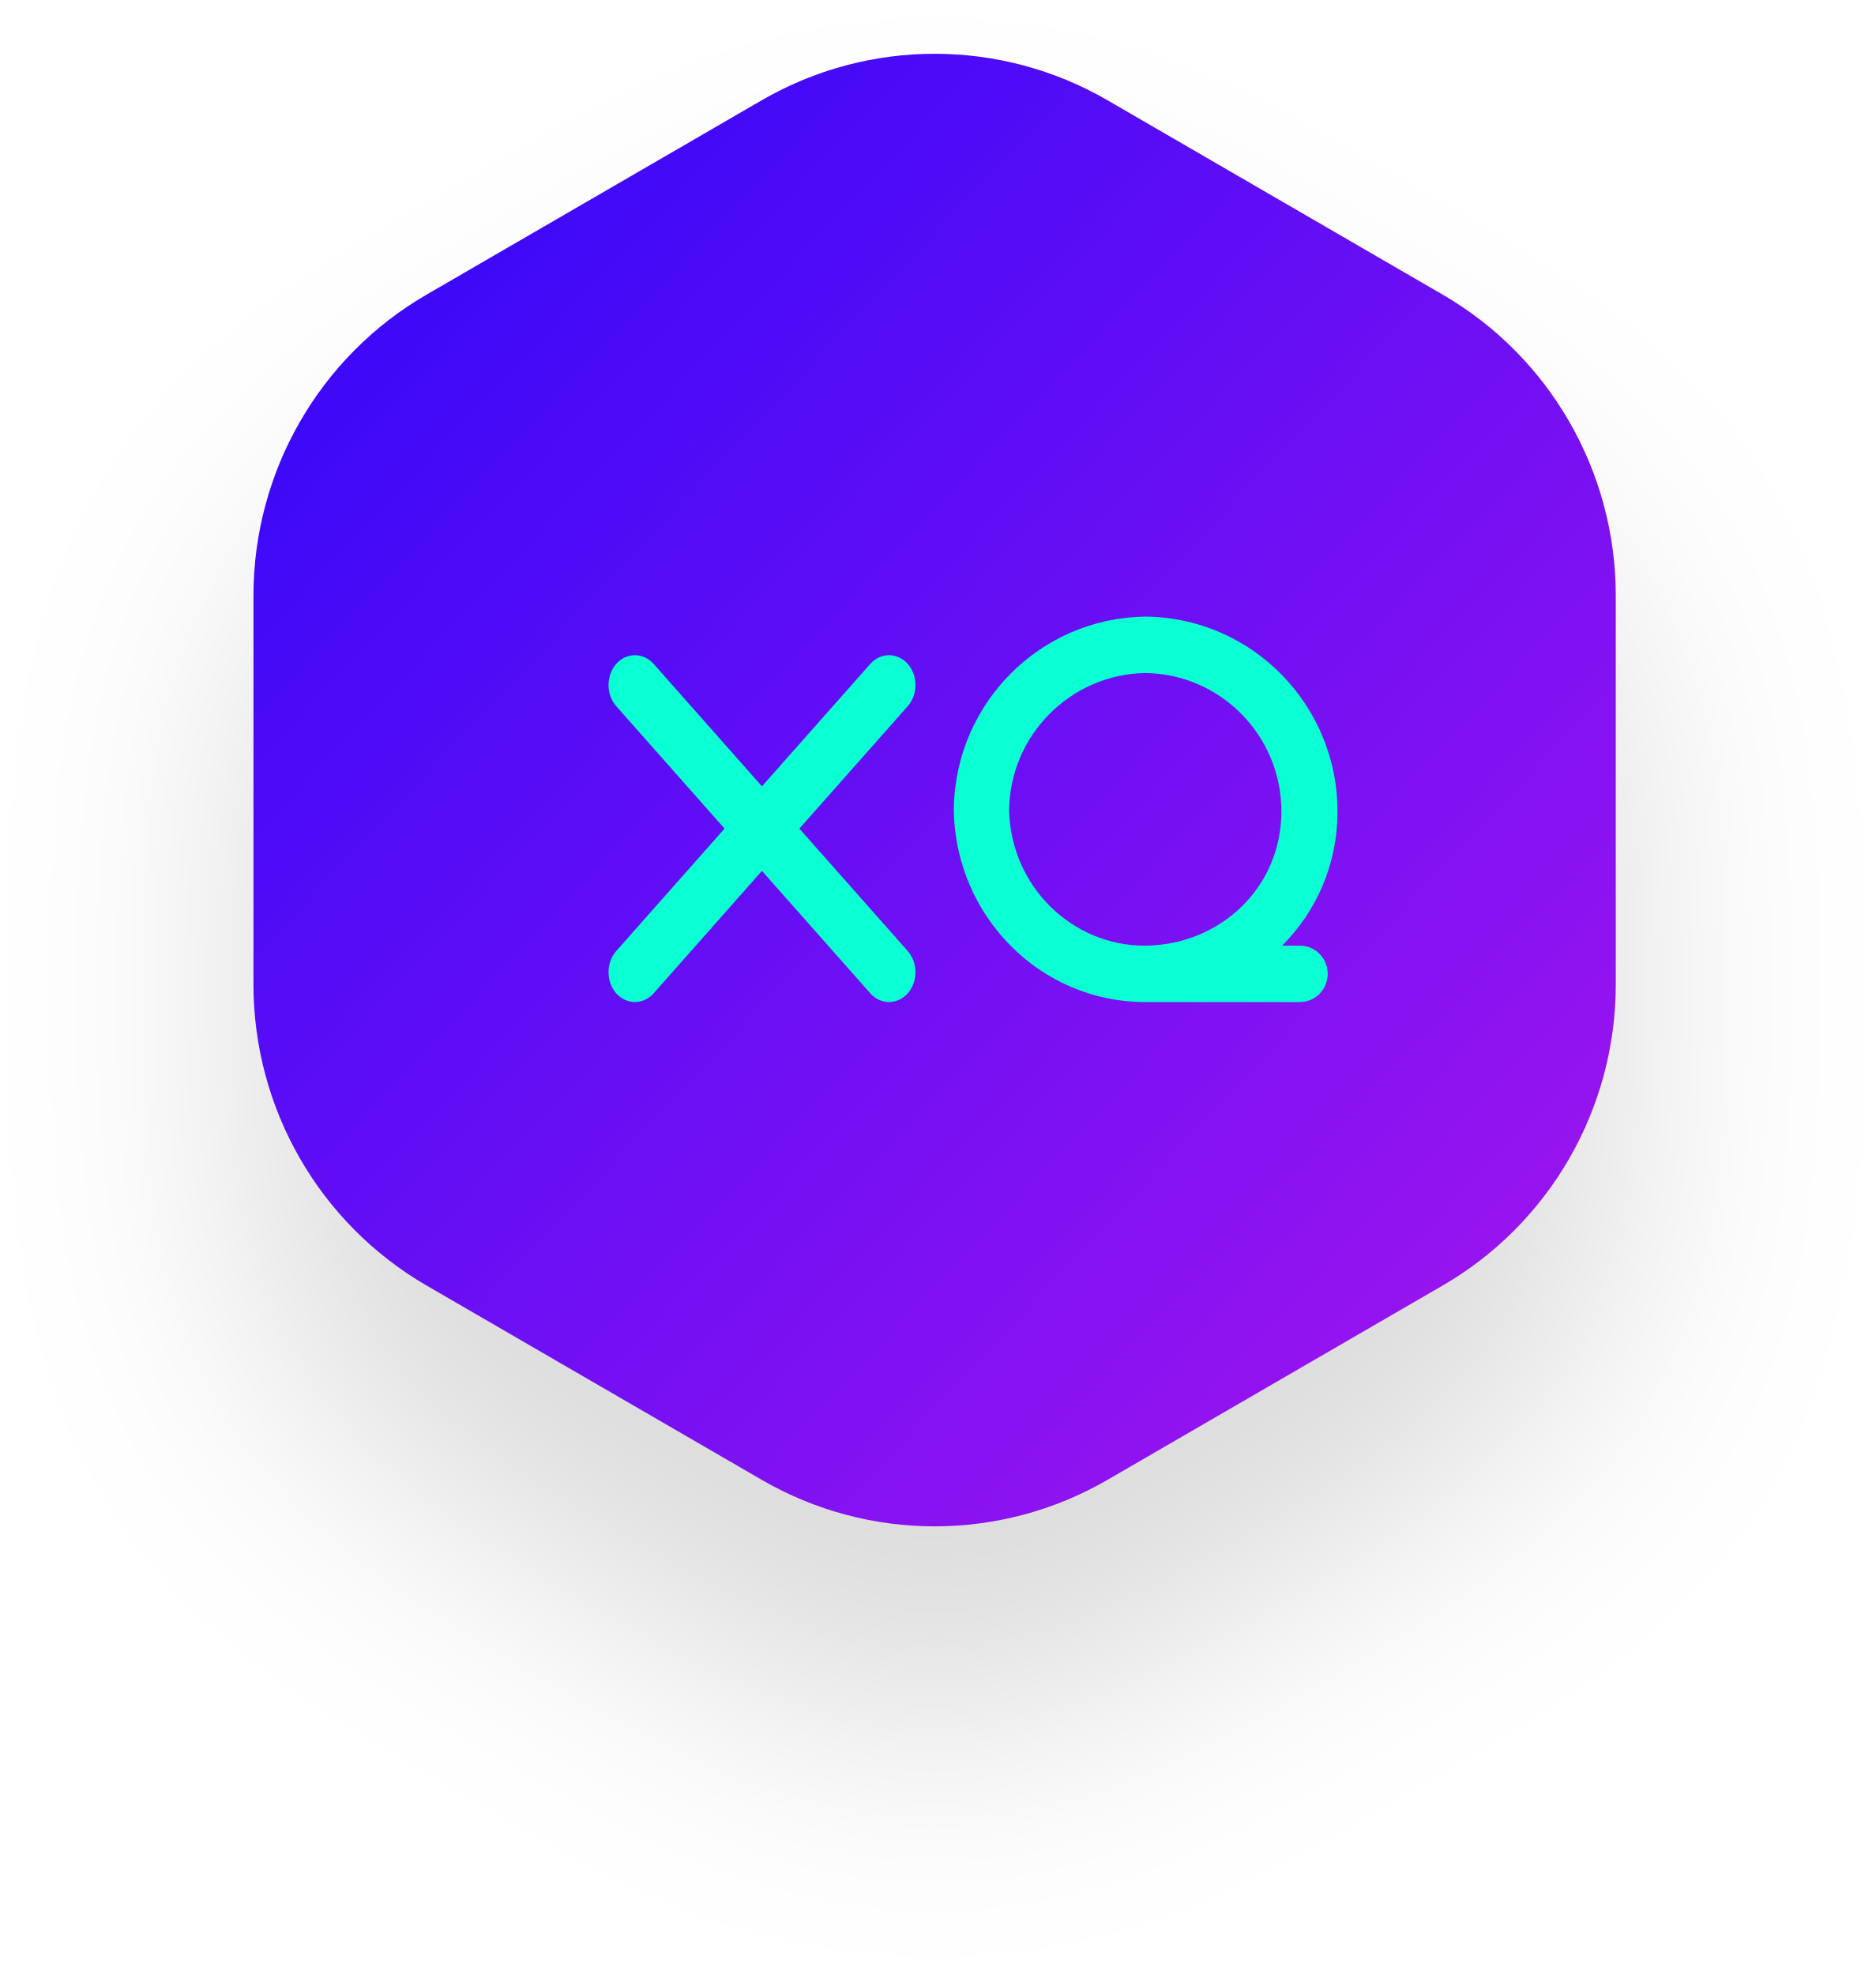
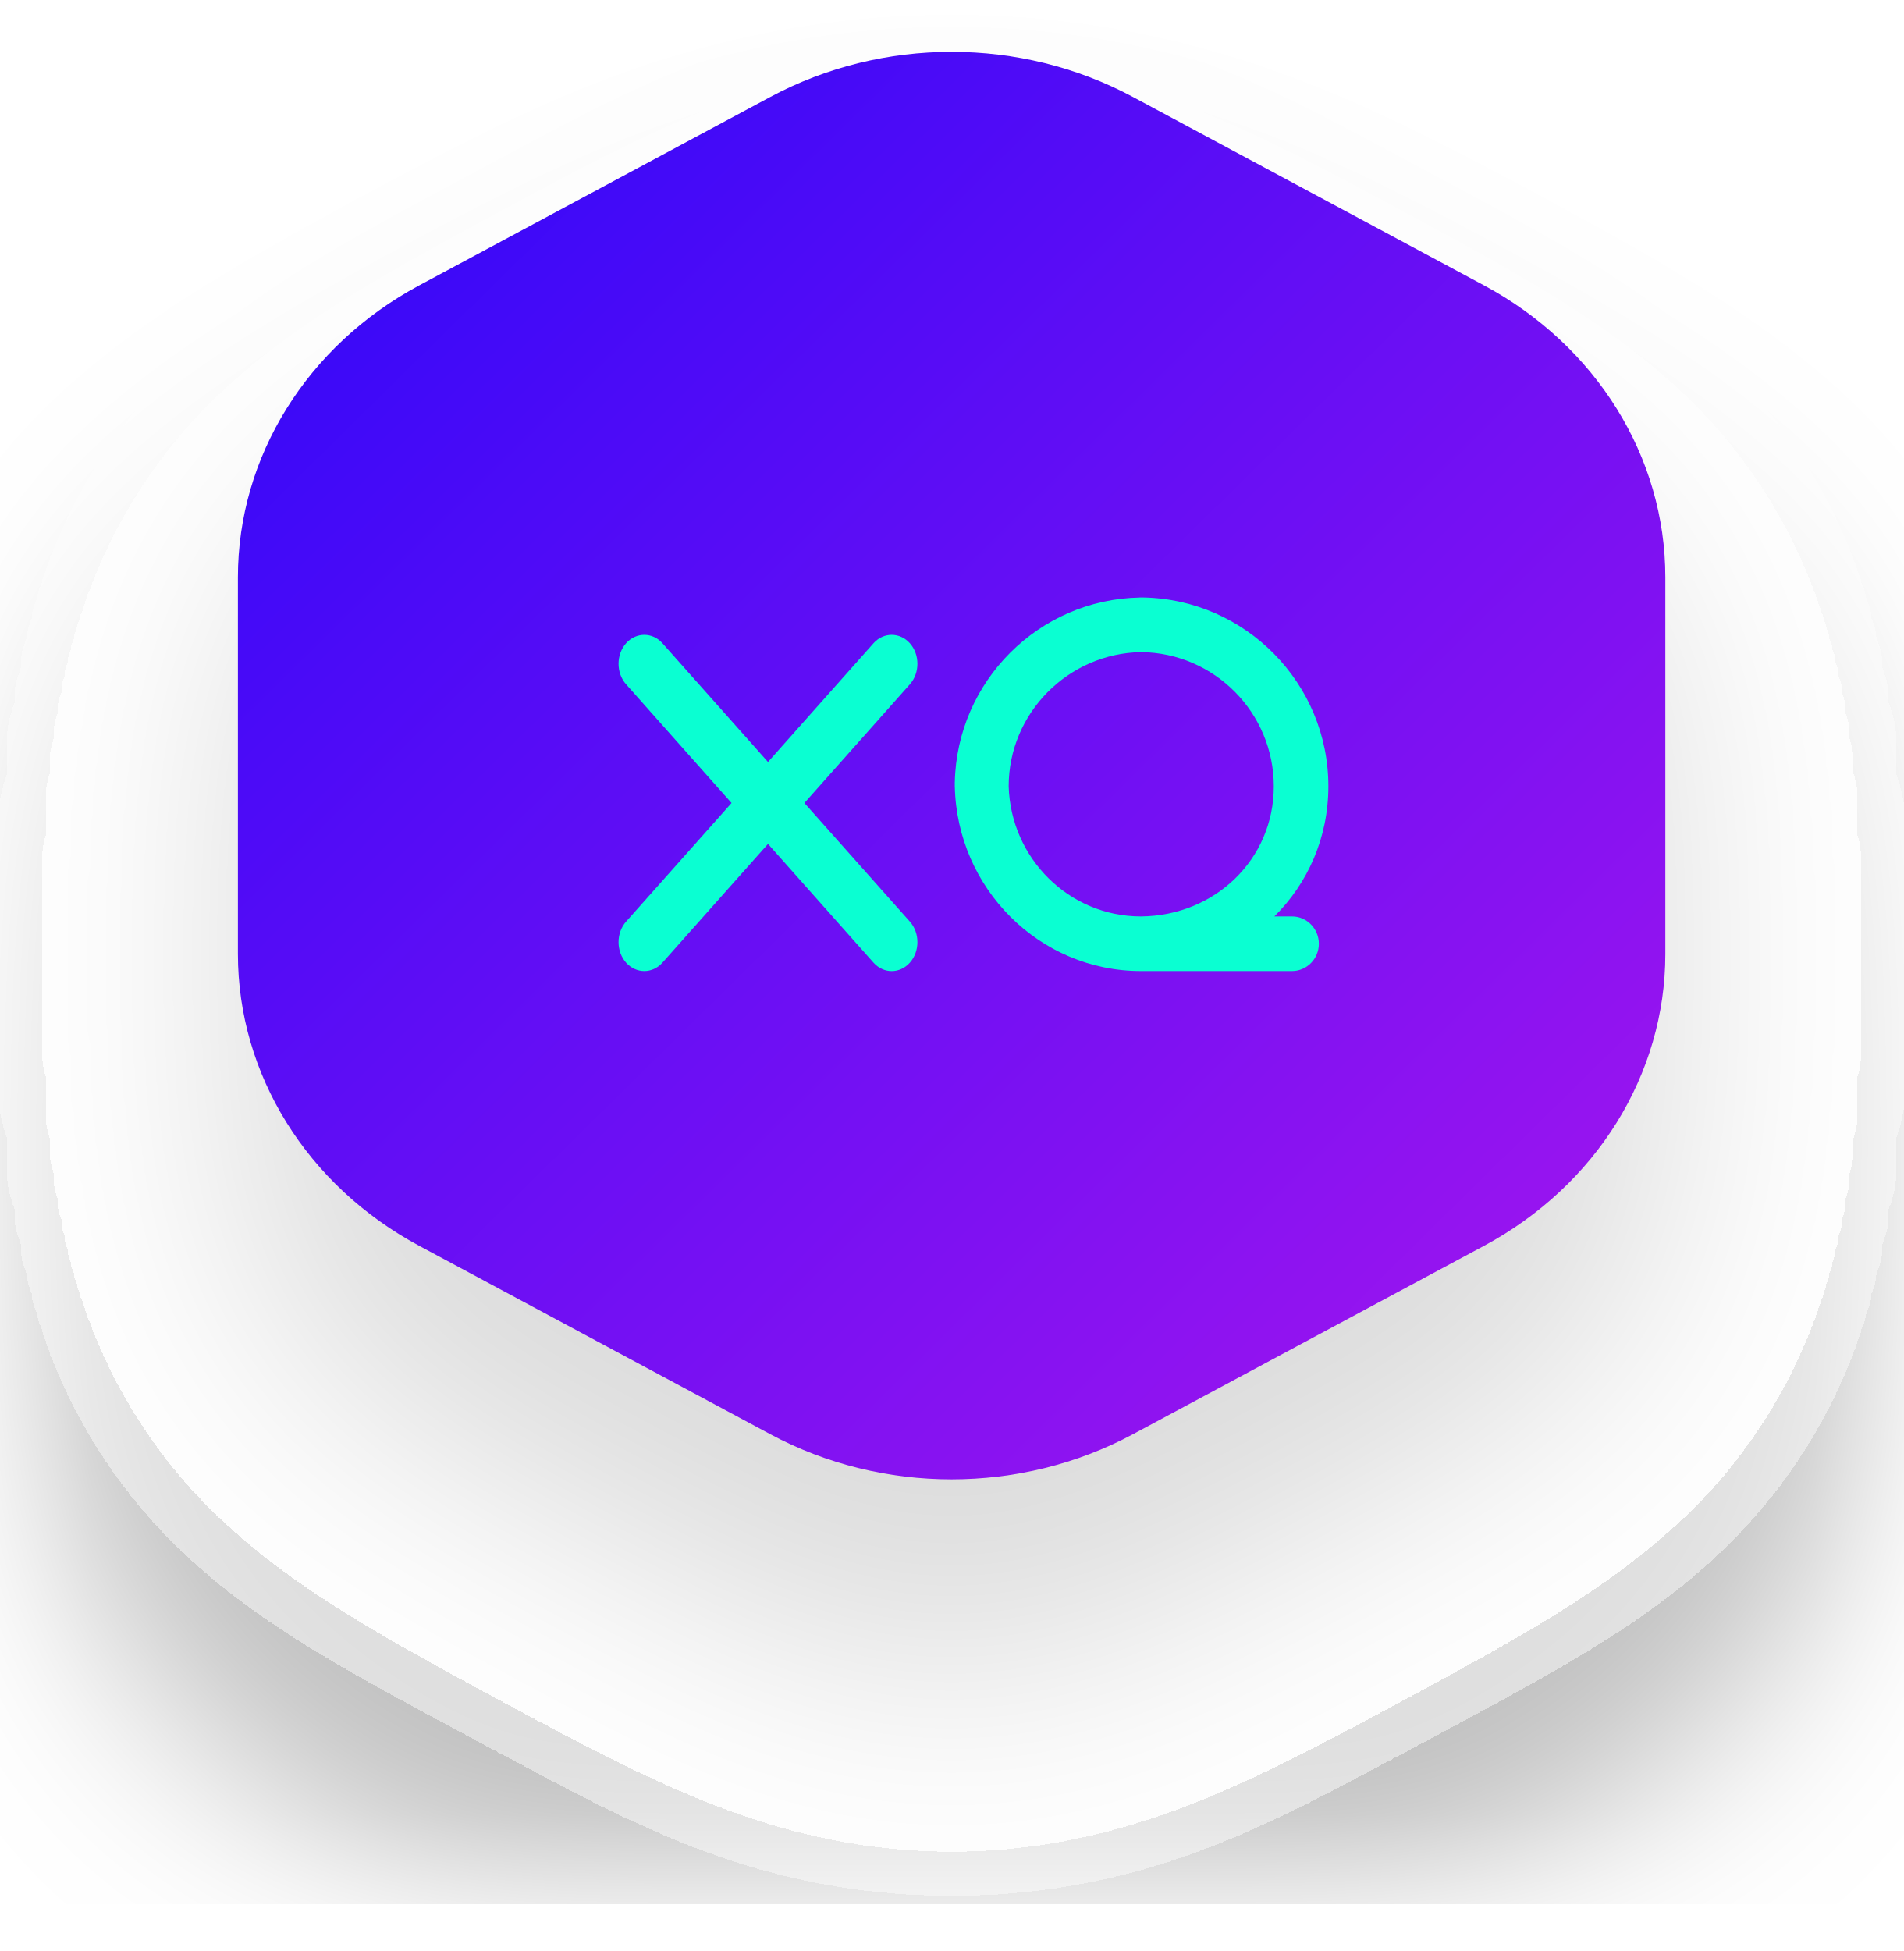
- <svg xmlns="http://www.w3.org/2000/svg" width="38" height="40" viewBox="0 0 38 40" fill="none">
-   <g filter="url(#filter0_d_2043_18641)">
-     <path fill-rule="evenodd" clip-rule="evenodd" d="M15.427 2.032C17.595 0.775 20.268 0.775 22.436 2.032L29.224 5.968C31.393 7.226 32.729 9.55 32.729 12.066V19.937C32.729 22.453 31.393 24.777 29.224 26.035L22.436 29.97C20.268 31.228 17.595 31.228 15.427 29.97L8.639 26.035C6.47 24.777 5.134 22.453 5.134 19.937V12.066C5.134 9.55 6.47 7.226 8.639 5.968L15.427 2.032Z" fill="url(#paint0_linear_2043_18641)" />
+ <svg xmlns="http://www.w3.org/2000/svg" width="40" height="41" viewBox="0 0 40 41" fill="none">
+   <g filter="url(#filter0_d_0_5007)">
+     <g filter="url(#filter1_d_0_5007)">
+       <path fill-rule="evenodd" clip-rule="evenodd" d="M16.189 2.038C18.547 0.773 21.453 0.773 23.811 2.038L31.189 5.997C33.547 7.262 35 9.6 35 12.13V20.048C35 22.578 33.547 24.916 31.189 26.181L23.811 30.14C21.453 31.405 18.547 31.405 16.189 30.14L8.811 26.181C6.453 24.916 5 22.578 5 20.048V12.13C5 9.6 6.453 7.262 8.811 5.997L16.189 2.038Z" fill="url(#paint0_linear_0_5007)" />
+     </g>
+     <path fill-rule="evenodd" clip-rule="evenodd" d="M23.983 19.259C23.974 19.259 23.964 19.259 23.955 19.259H26.783C26.783 19.259 26.783 19.259 26.783 19.259H27.153C27.465 19.259 27.718 19.516 27.718 19.833C27.718 20.15 27.465 20.407 27.153 20.407H23.977C21.848 20.407 20.112 18.673 20.067 16.524L20.066 16.524L20.067 16.482L20.066 16.439L20.067 16.439C20.112 14.315 21.832 12.596 23.955 12.557L23.955 12.556L23.992 12.556L24.029 12.556C26.18 12.597 27.918 14.361 27.918 16.524C27.918 17.604 27.485 18.564 26.783 19.259H23.983ZM23.983 19.259C25.523 19.245 26.771 18.069 26.771 16.524C26.771 14.978 25.523 13.72 23.983 13.704C22.451 13.729 21.199 14.985 21.199 16.524C21.243 18.04 22.472 19.259 23.977 19.259H23.983ZM13.158 20.23C13.263 20.348 13.402 20.407 13.541 20.407C13.68 20.407 13.818 20.348 13.923 20.23L16.141 17.735L18.358 20.23C18.569 20.467 18.912 20.467 19.123 20.23C19.334 19.992 19.334 19.606 19.123 19.368L16.906 16.875L19.123 14.38C19.334 14.142 19.334 13.756 19.123 13.518C18.912 13.282 18.569 13.282 18.358 13.518L16.141 16.013L13.923 13.518C13.713 13.282 13.369 13.282 13.158 13.518C12.947 13.756 12.947 14.142 13.158 14.38L15.375 16.875L13.158 19.368C12.947 19.606 12.947 19.992 13.158 20.23Z" fill="#0AFFD2" />
  </g>
-   <path fill-rule="evenodd" clip-rule="evenodd" d="M23.197 19.153C23.188 19.153 23.178 19.153 23.169 19.153H25.969C25.969 19.153 25.969 19.153 25.969 19.153H26.334C26.643 19.153 26.894 19.408 26.894 19.724C26.894 20.039 26.643 20.294 26.334 20.294H23.19C21.084 20.294 19.365 18.57 19.321 16.434L19.32 16.434L19.32 16.392L19.32 16.35L19.321 16.35C19.365 14.238 21.067 12.529 23.169 12.49L23.169 12.489L23.206 12.489L23.243 12.489C25.372 12.529 27.092 14.283 27.092 16.434C27.092 17.507 26.663 18.462 25.969 19.153H23.197ZM23.197 19.153C24.721 19.139 25.956 17.97 25.956 16.434C25.956 14.897 24.721 13.646 23.197 13.631C21.681 13.655 20.441 14.903 20.441 16.434C20.485 17.941 21.701 19.153 23.19 19.153H23.197ZM12.482 20.118C12.586 20.235 12.724 20.294 12.861 20.294C12.998 20.294 13.136 20.235 13.24 20.118L15.434 17.638L17.629 20.118C17.838 20.353 18.177 20.353 18.387 20.118C18.595 19.882 18.595 19.498 18.387 19.262L16.192 16.782L18.387 14.302C18.595 14.066 18.595 13.682 18.387 13.446C18.177 13.211 17.838 13.211 17.629 13.446L15.434 15.926L13.24 13.446C13.031 13.211 12.691 13.211 12.482 13.446C12.274 13.682 12.274 14.066 12.482 14.302L14.677 16.782L12.482 19.262C12.274 19.498 12.274 19.882 12.482 20.118Z" fill="#0AFFD2" />
  <defs>
-     <filter id="filter0_d_2043_18641" x="0.134" y="0.089" width="37.595" height="39.824" filterUnits="userSpaceOnUse" color-interpolation-filters="sRGB">
+     <filter id="filter0_d_0_5007" x="0" y="0" width="40" height="40" filterUnits="userSpaceOnUse" color-interpolation-filters="sRGB">
+       <feFlood flood-opacity="0" result="BackgroundImageFix" />
+       <feColorMatrix in="SourceAlpha" type="matrix" values="0 0 0 0 0 0 0 0 0 0 0 0 0 0 0 0 0 0 127 0" result="hardAlpha" />
+       <feOffset dy="4" />
+       <feGaussianBlur stdDeviation="2" />
+       <feComposite in2="hardAlpha" operator="out" />
+       <feColorMatrix type="matrix" values="0 0 0 0 0 0 0 0 0 0 0 0 0 0 0 0 0 0 0.25 0" />
+       <feBlend mode="normal" in2="BackgroundImageFix" result="effect1_dropShadow_0_5007" />
+       <feBlend mode="normal" in="SourceGraphic" in2="effect1_dropShadow_0_5007" result="shape" />
+     </filter>
+     <filter id="filter1_d_0_5007" x="0" y="0.089" width="40" height="40" filterUnits="userSpaceOnUse" color-interpolation-filters="sRGB">
      <feFlood flood-opacity="0" result="BackgroundImageFix" />
      <feColorMatrix in="SourceAlpha" type="matrix" values="0 0 0 0 0 0 0 0 0 0 0 0 0 0 0 0 0 0 127 0" result="hardAlpha" />
      <feOffset dy="4" />
      <feGaussianBlur stdDeviation="2.5" />
      <feColorMatrix type="matrix" values="0 0 0 0 0 0 0 0 0 0 0 0 0 0 0 0 0 0 0.14 0" />
-       <feBlend mode="normal" in2="BackgroundImageFix" result="effect1_dropShadow_2043_18641" />
-       <feBlend mode="normal" in="SourceGraphic" in2="effect1_dropShadow_2043_18641" result="shape" />
+       <feBlend mode="normal" in2="BackgroundImageFix" result="effect1_dropShadow_0_5007" />
+       <feBlend mode="normal" in="SourceGraphic" in2="effect1_dropShadow_0_5007" result="shape" />
    </filter>
-     <linearGradient id="paint0_linear_2043_18641" x1="-9.698" y1="17.243" x2="19.511" y2="44.686" gradientUnits="userSpaceOnUse">
+     <linearGradient id="paint0_linear_0_5007" x1="-11.125" y1="17.338" x2="18.309" y2="47.228" gradientUnits="userSpaceOnUse">
      <stop stop-color="#2C07FA" />
      <stop offset="1" stop-color="#A716EE" />
    </linearGradient>
  </defs>
</svg>
